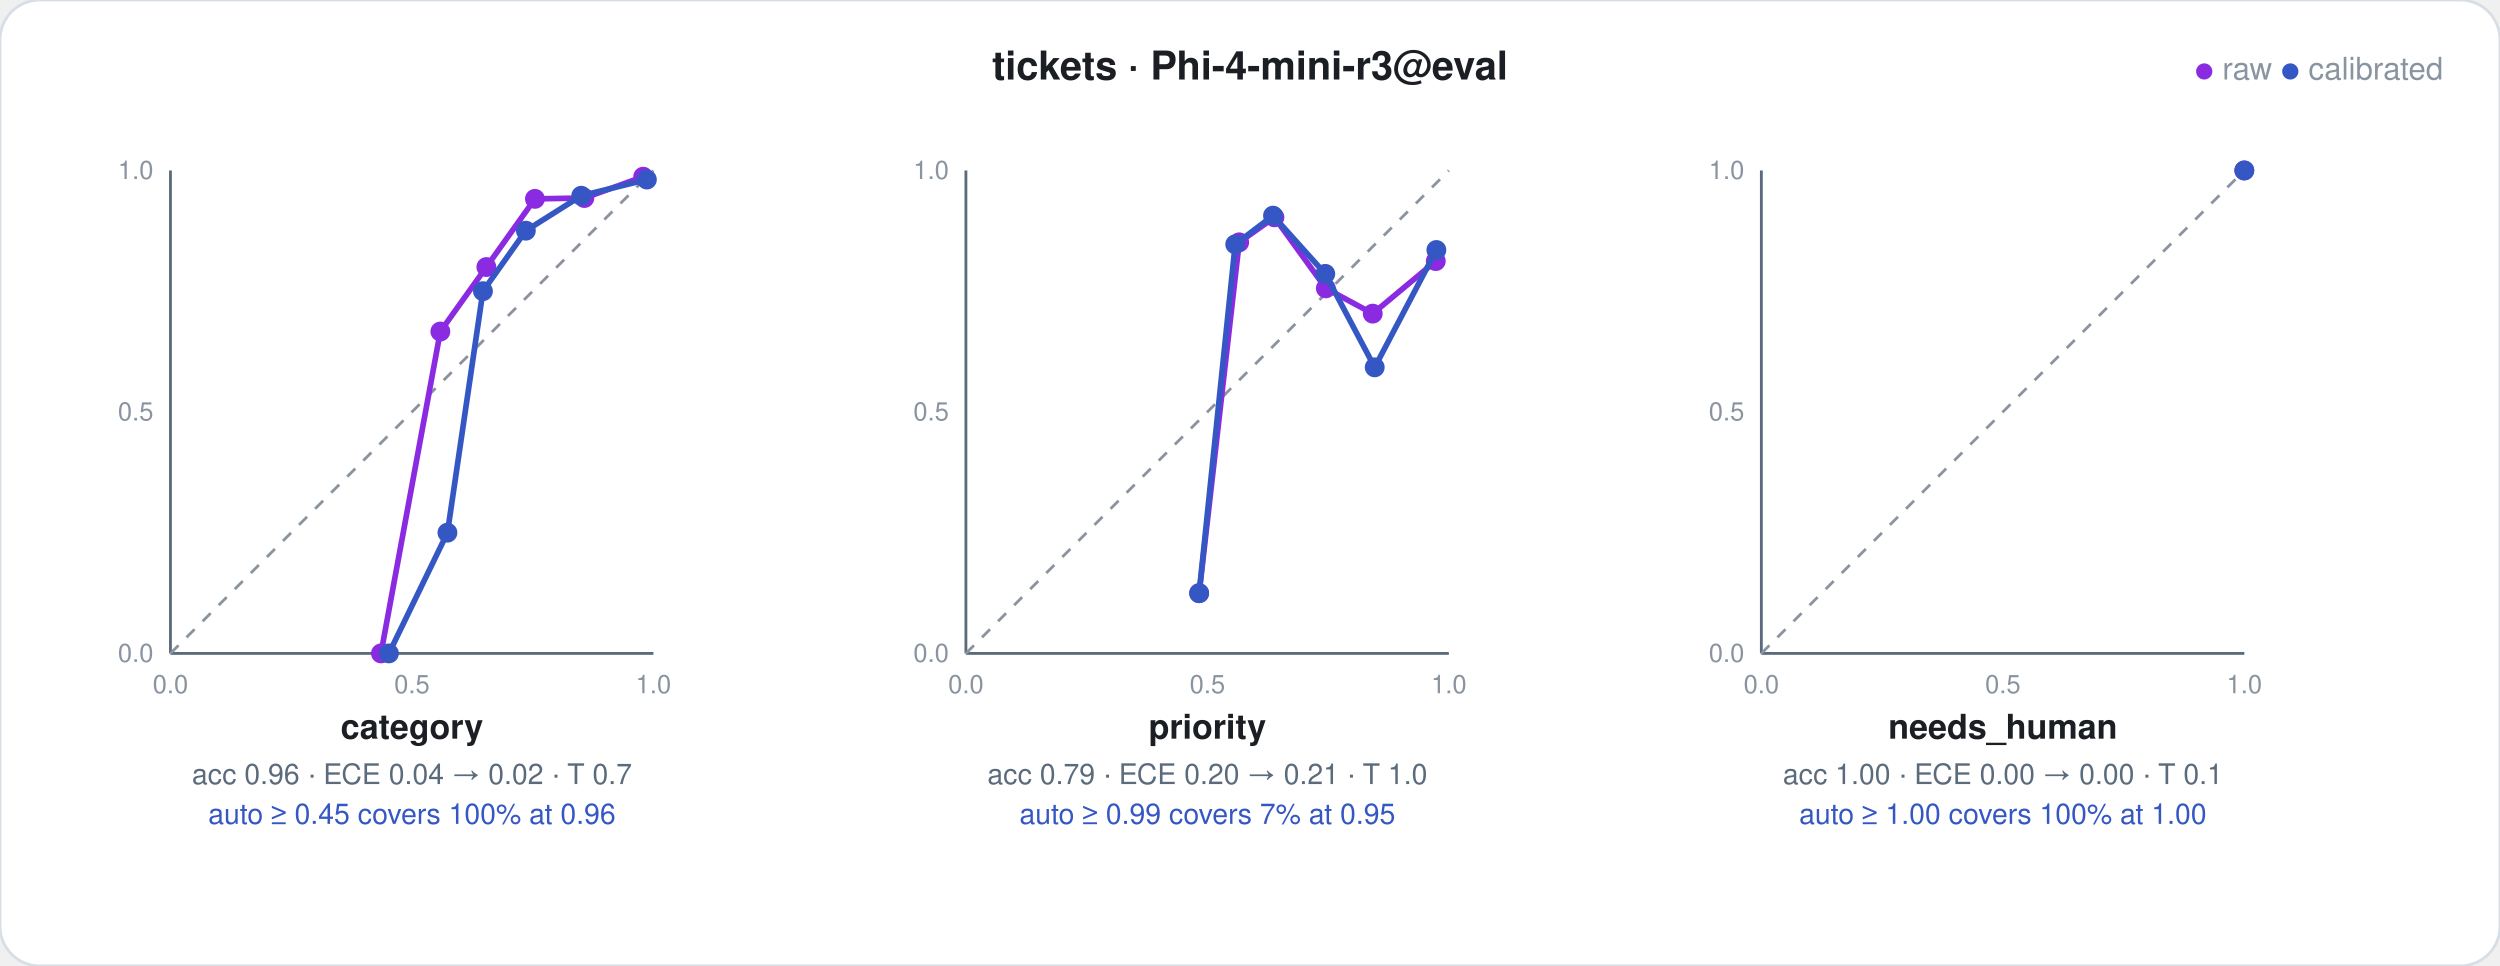
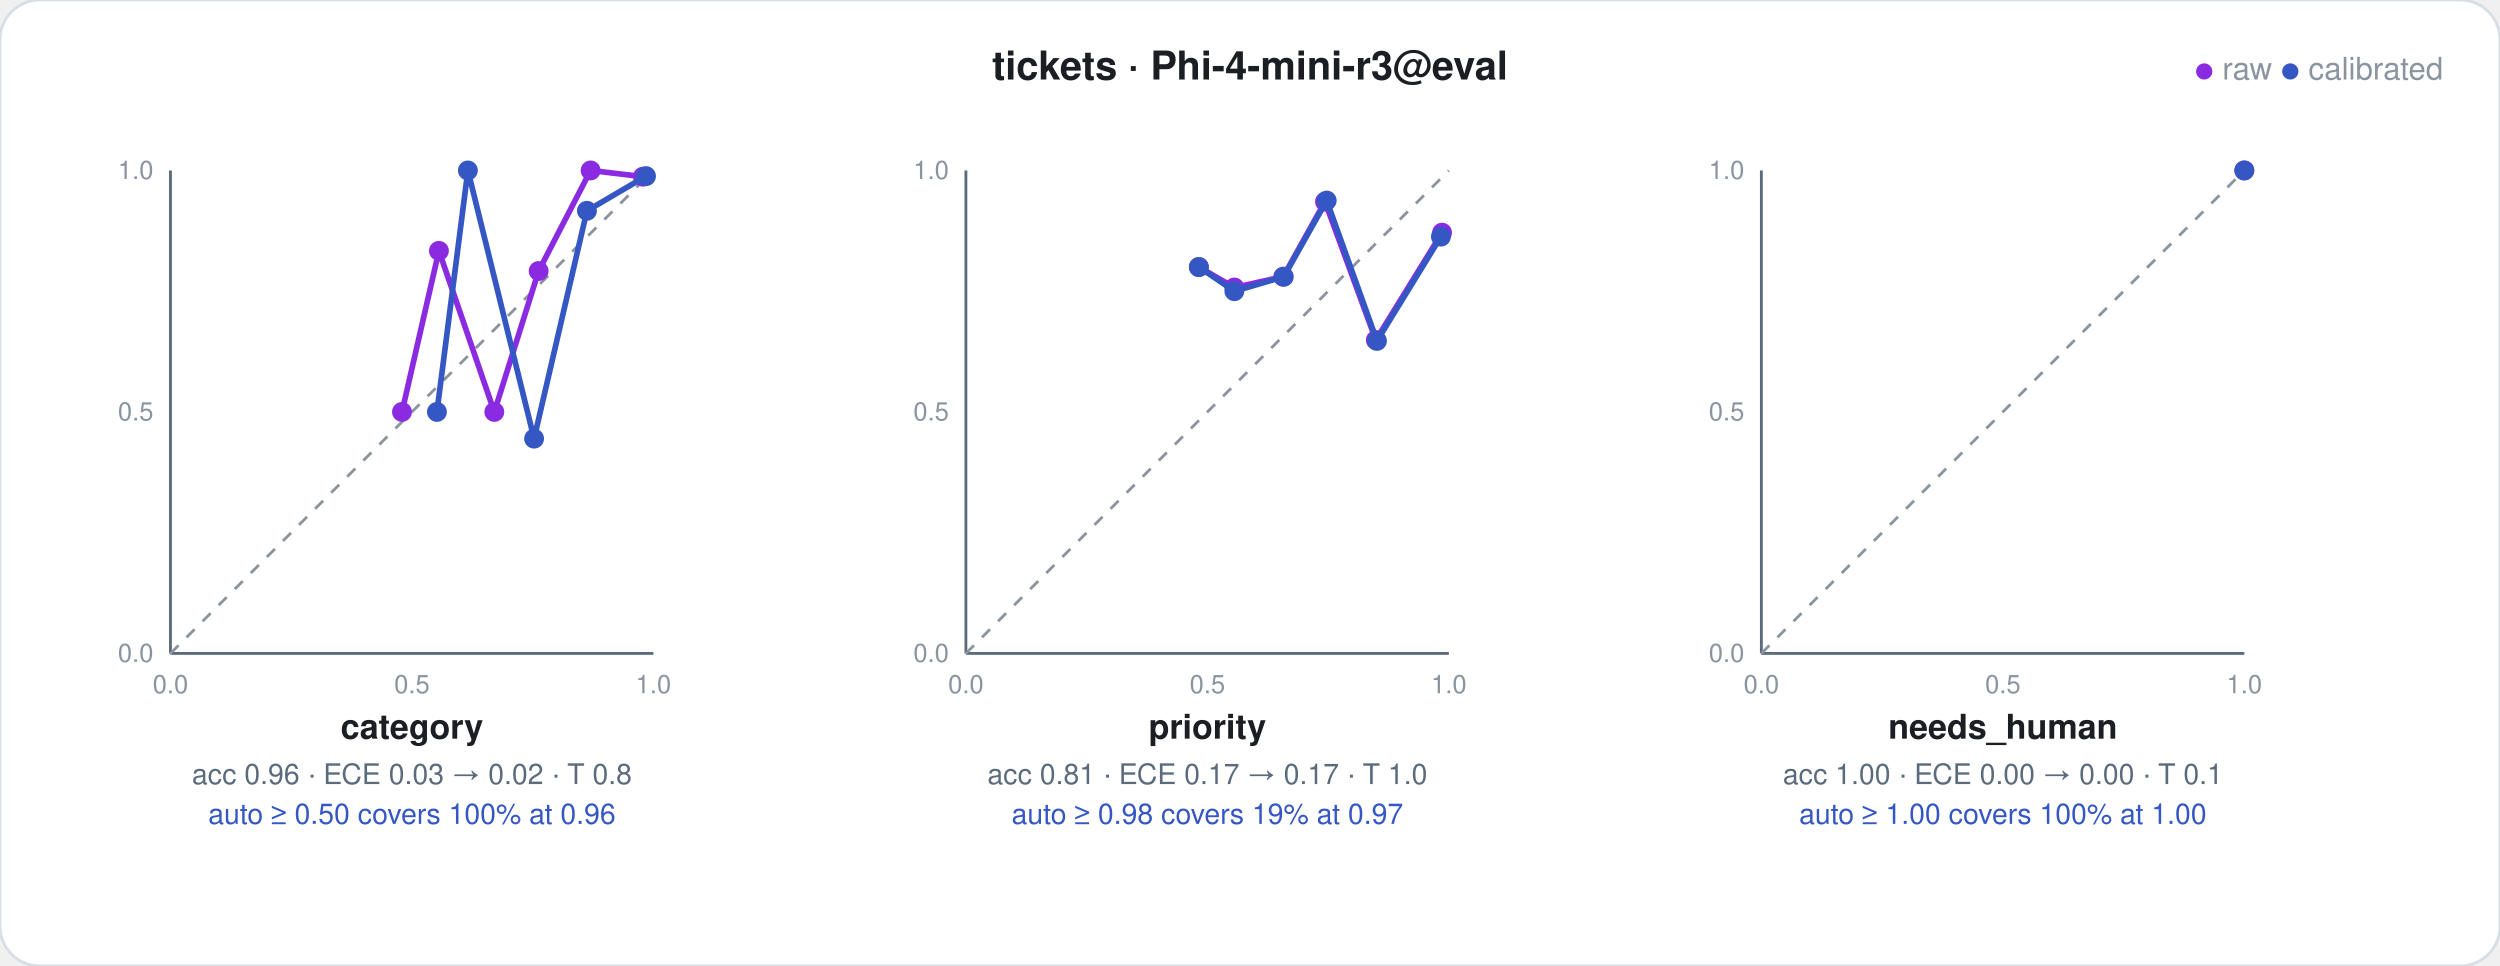
<svg xmlns="http://www.w3.org/2000/svg" width="880" height="340" viewBox="0 0 880 340" font-family="'Helvetica Neue', Helvetica, Arial, sans-serif">
  <rect width="880" height="340" rx="14" fill="#FFFFFF" stroke="#D8DEE6" />
  <text x="440.0" y="28" text-anchor="middle" font-size="14" font-weight="700" fill="#1B1F24">tickets · Phi-4-mini-r3@eval</text>
  <text x="860" y="28" text-anchor="end" font-size="11" fill="#8A94A0">
    <tspan fill="#8A2BE2">●</tspan> raw   <tspan fill="#3557C4">●</tspan> calibrated</text>
  <line x1="60" y1="230" x2="230" y2="230" stroke="#5B6B7C" />
  <line x1="60" y1="230" x2="60" y2="60" stroke="#5B6B7C" />
  <line x1="60" y1="230" x2="230" y2="60" stroke="#8A94A0" stroke-dasharray="4 4" />
  <text x="60" y="244" font-size="9" fill="#8A94A0" text-anchor="middle">0.0</text>
  <text x="54" y="233" font-size="9" fill="#8A94A0" text-anchor="end">0.0</text>
  <text x="145.0" y="244" font-size="9" fill="#8A94A0" text-anchor="middle">0.5</text>
  <text x="54" y="148.0" font-size="9" fill="#8A94A0" text-anchor="end">0.5</text>
  <text x="230" y="244" font-size="9" fill="#8A94A0" text-anchor="middle">1.0</text>
  <text x="54" y="63" font-size="9" fill="#8A94A0" text-anchor="end">1.0</text>
-   <path d="M134.1 230.0 L155.0 116.7 L171.2 94.0 L188.3 70.0 L205.7 69.7 L226.4 62.2" fill="none" stroke="#8A2BE2" stroke-width="2" />
-   <circle cx="134.1" cy="230.0" r="3.5" fill="#8A2BE2" />
-   <circle cx="155.0" cy="116.7" r="3.5" fill="#8A2BE2" />
-   <circle cx="171.2" cy="94.0" r="3.5" fill="#8A2BE2" />
-   <circle cx="188.3" cy="70.0" r="3.5" fill="#8A2BE2" />
-   <circle cx="205.7" cy="69.7" r="3.5" fill="#8A2BE2" />
-   <circle cx="226.4" cy="62.2" r="3.5" fill="#8A2BE2" />
-   <path d="M136.9 230.0 L157.5 187.5 L170.0 102.5 L185.1 81.2 L204.6 68.9 L227.7 63.2" fill="none" stroke="#3557C4" stroke-width="2" />
-   <circle cx="136.9" cy="230.0" r="3.5" fill="#3557C4" />
-   <circle cx="157.5" cy="187.5" r="3.5" fill="#3557C4" />
-   <circle cx="170.0" cy="102.5" r="3.5" fill="#3557C4" />
-   <circle cx="185.1" cy="81.2" r="3.5" fill="#3557C4" />
-   <circle cx="204.6" cy="68.9" r="3.5" fill="#3557C4" />
-   <circle cx="227.7" cy="63.2" r="3.5" fill="#3557C4" />
+   <path d="M141.5 145.0 L154.5 88.3 L174.0 145.0 L189.6 95.4 L207.9 60.0 L226.3 62.2" fill="none" stroke="#8A2BE2" stroke-width="2" />
+   <circle cx="141.5" cy="145.0" r="3.5" fill="#8A2BE2" />
+   <circle cx="154.5" cy="88.3" r="3.5" fill="#8A2BE2" />
+   <circle cx="174.0" cy="145.0" r="3.5" fill="#8A2BE2" />
+   <circle cx="189.6" cy="95.4" r="3.5" fill="#8A2BE2" />
+   <circle cx="207.9" cy="60.0" r="3.5" fill="#8A2BE2" />
+   <circle cx="226.3" cy="62.2" r="3.5" fill="#8A2BE2" />
+   <path d="M153.8 145.0 L164.7 60.0 L188.0 154.4 L206.6 74.2 L227.4 62.0" fill="none" stroke="#3557C4" stroke-width="2" />
+   <circle cx="153.8" cy="145.0" r="3.5" fill="#3557C4" />
+   <circle cx="164.7" cy="60.0" r="3.5" fill="#3557C4" />
+   <circle cx="188.0" cy="154.4" r="3.5" fill="#3557C4" />
+   <circle cx="206.6" cy="74.2" r="3.5" fill="#3557C4" />
+   <circle cx="227.4" cy="62.0" r="3.5" fill="#3557C4" />
  <text x="145.0" y="260" text-anchor="middle" font-size="12" font-weight="700" fill="#1B1F24">category</text>
-   <text x="145.0" y="276" text-anchor="middle" font-size="10" fill="#5B6B7C">acc 0.96 · ECE 0.04 → 0.02 · T 0.7</text>
-   <text x="145.0" y="290" text-anchor="middle" font-size="10" fill="#3557C4">auto ≥ 0.45 covers 100% at 0.96</text>
+   <text x="145.0" y="276" text-anchor="middle" font-size="10" fill="#5B6B7C">acc 0.96 · ECE 0.03 → 0.02 · T 0.8</text>
+   <text x="145.0" y="290" text-anchor="middle" font-size="10" fill="#3557C4">auto ≥ 0.50 covers 100% at 0.96</text>
  <line x1="340" y1="230" x2="510" y2="230" stroke="#5B6B7C" />
  <line x1="340" y1="230" x2="340" y2="60" stroke="#5B6B7C" />
  <line x1="340" y1="230" x2="510" y2="60" stroke="#8A94A0" stroke-dasharray="4 4" />
  <text x="340" y="244" font-size="9" fill="#8A94A0" text-anchor="middle">0.0</text>
  <text x="334" y="233" font-size="9" fill="#8A94A0" text-anchor="end">0.0</text>
  <text x="425.0" y="244" font-size="9" fill="#8A94A0" text-anchor="middle">0.5</text>
  <text x="334" y="148.0" font-size="9" fill="#8A94A0" text-anchor="end">0.5</text>
  <text x="510" y="244" font-size="9" fill="#8A94A0" text-anchor="middle">1.0</text>
  <text x="334" y="63" font-size="9" fill="#8A94A0" text-anchor="end">1.0</text>
-   <path d="M422.1 208.8 L436.2 85.3 L448.6 76.5 L466.7 101.5 L483.2 110.4 L505.4 91.9" fill="none" stroke="#8A2BE2" stroke-width="2" />
-   <circle cx="422.1" cy="208.8" r="3.5" fill="#8A2BE2" />
-   <circle cx="436.2" cy="85.3" r="3.5" fill="#8A2BE2" />
-   <circle cx="448.6" cy="76.5" r="3.5" fill="#8A2BE2" />
-   <circle cx="466.7" cy="101.5" r="3.5" fill="#8A2BE2" />
-   <circle cx="483.2" cy="110.4" r="3.5" fill="#8A2BE2" />
-   <circle cx="505.4" cy="91.9" r="3.5" fill="#8A2BE2" />
-   <path d="M422.1 208.8 L434.8 86.0 L448.1 75.9 L466.5 96.4 L483.9 129.3 L505.6 88.0" fill="none" stroke="#3557C4" stroke-width="2" />
-   <circle cx="422.1" cy="208.8" r="3.5" fill="#3557C4" />
-   <circle cx="434.8" cy="86.0" r="3.5" fill="#3557C4" />
-   <circle cx="448.1" cy="75.9" r="3.5" fill="#3557C4" />
-   <circle cx="466.5" cy="96.4" r="3.5" fill="#3557C4" />
-   <circle cx="483.9" cy="129.3" r="3.5" fill="#3557C4" />
-   <circle cx="505.6" cy="88.0" r="3.5" fill="#3557C4" />
+   <path d="M422.0 94.0 L434.5 101.2 L451.7 97.4 L466.4 71.0 L484.3 119.7 L507.6 81.9" fill="none" stroke="#8A2BE2" stroke-width="2" />
+   <circle cx="422.0" cy="94.0" r="3.5" fill="#8A2BE2" />
+   <circle cx="434.5" cy="101.2" r="3.5" fill="#8A2BE2" />
+   <circle cx="451.7" cy="97.4" r="3.5" fill="#8A2BE2" />
+   <circle cx="466.4" cy="71.0" r="3.5" fill="#8A2BE2" />
+   <circle cx="484.3" cy="119.7" r="3.5" fill="#8A2BE2" />
+   <circle cx="507.6" cy="81.9" r="3.5" fill="#8A2BE2" />
+   <path d="M422.0 94.0 L434.5 102.5 L451.9 97.4 L467.0 70.6 L484.7 120.0 L507.2 83.3" fill="none" stroke="#3557C4" stroke-width="2" />
+   <circle cx="422.0" cy="94.0" r="3.5" fill="#3557C4" />
+   <circle cx="434.5" cy="102.5" r="3.5" fill="#3557C4" />
+   <circle cx="451.9" cy="97.4" r="3.5" fill="#3557C4" />
+   <circle cx="467.0" cy="70.6" r="3.5" fill="#3557C4" />
+   <circle cx="484.7" cy="120.0" r="3.5" fill="#3557C4" />
+   <circle cx="507.2" cy="83.3" r="3.5" fill="#3557C4" />
  <text x="425.0" y="260" text-anchor="middle" font-size="12" font-weight="700" fill="#1B1F24">priority</text>
-   <text x="425.0" y="276" text-anchor="middle" font-size="10" fill="#5B6B7C">acc 0.79 · ECE 0.20 → 0.21 · T 1.0</text>
-   <text x="425.0" y="290" text-anchor="middle" font-size="10" fill="#3557C4">auto ≥ 0.99 covers 7% at 0.95</text>
+   <text x="425.0" y="276" text-anchor="middle" font-size="10" fill="#5B6B7C">acc 0.81 · ECE 0.17 → 0.17 · T 1.0</text>
+   <text x="425.0" y="290" text-anchor="middle" font-size="10" fill="#3557C4">auto ≥ 0.98 covers 19% at 0.97</text>
  <line x1="620" y1="230" x2="790" y2="230" stroke="#5B6B7C" />
  <line x1="620" y1="230" x2="620" y2="60" stroke="#5B6B7C" />
  <line x1="620" y1="230" x2="790" y2="60" stroke="#8A94A0" stroke-dasharray="4 4" />
  <text x="620" y="244" font-size="9" fill="#8A94A0" text-anchor="middle">0.0</text>
  <text x="614" y="233" font-size="9" fill="#8A94A0" text-anchor="end">0.0</text>
  <text x="705.0" y="244" font-size="9" fill="#8A94A0" text-anchor="middle">0.5</text>
  <text x="614" y="148.0" font-size="9" fill="#8A94A0" text-anchor="end">0.5</text>
  <text x="790" y="244" font-size="9" fill="#8A94A0" text-anchor="middle">1.0</text>
  <text x="614" y="63" font-size="9" fill="#8A94A0" text-anchor="end">1.0</text>
  <path d="M790.0 60.0" fill="none" stroke="#8A2BE2" stroke-width="2" />
  <circle cx="790.0" cy="60.0" r="3.5" fill="#8A2BE2" />
  <path d="M790.0 60.0" fill="none" stroke="#3557C4" stroke-width="2" />
  <circle cx="790.0" cy="60.0" r="3.5" fill="#3557C4" />
  <text x="705.0" y="260" text-anchor="middle" font-size="12" font-weight="700" fill="#1B1F24">needs_human</text>
  <text x="705.0" y="276" text-anchor="middle" font-size="10" fill="#5B6B7C">acc 1.00 · ECE 0.00 → 0.00 · T 0.1</text>
  <text x="705.0" y="290" text-anchor="middle" font-size="10" fill="#3557C4">auto ≥ 1.00 covers 100% at 1.00</text>
</svg>
